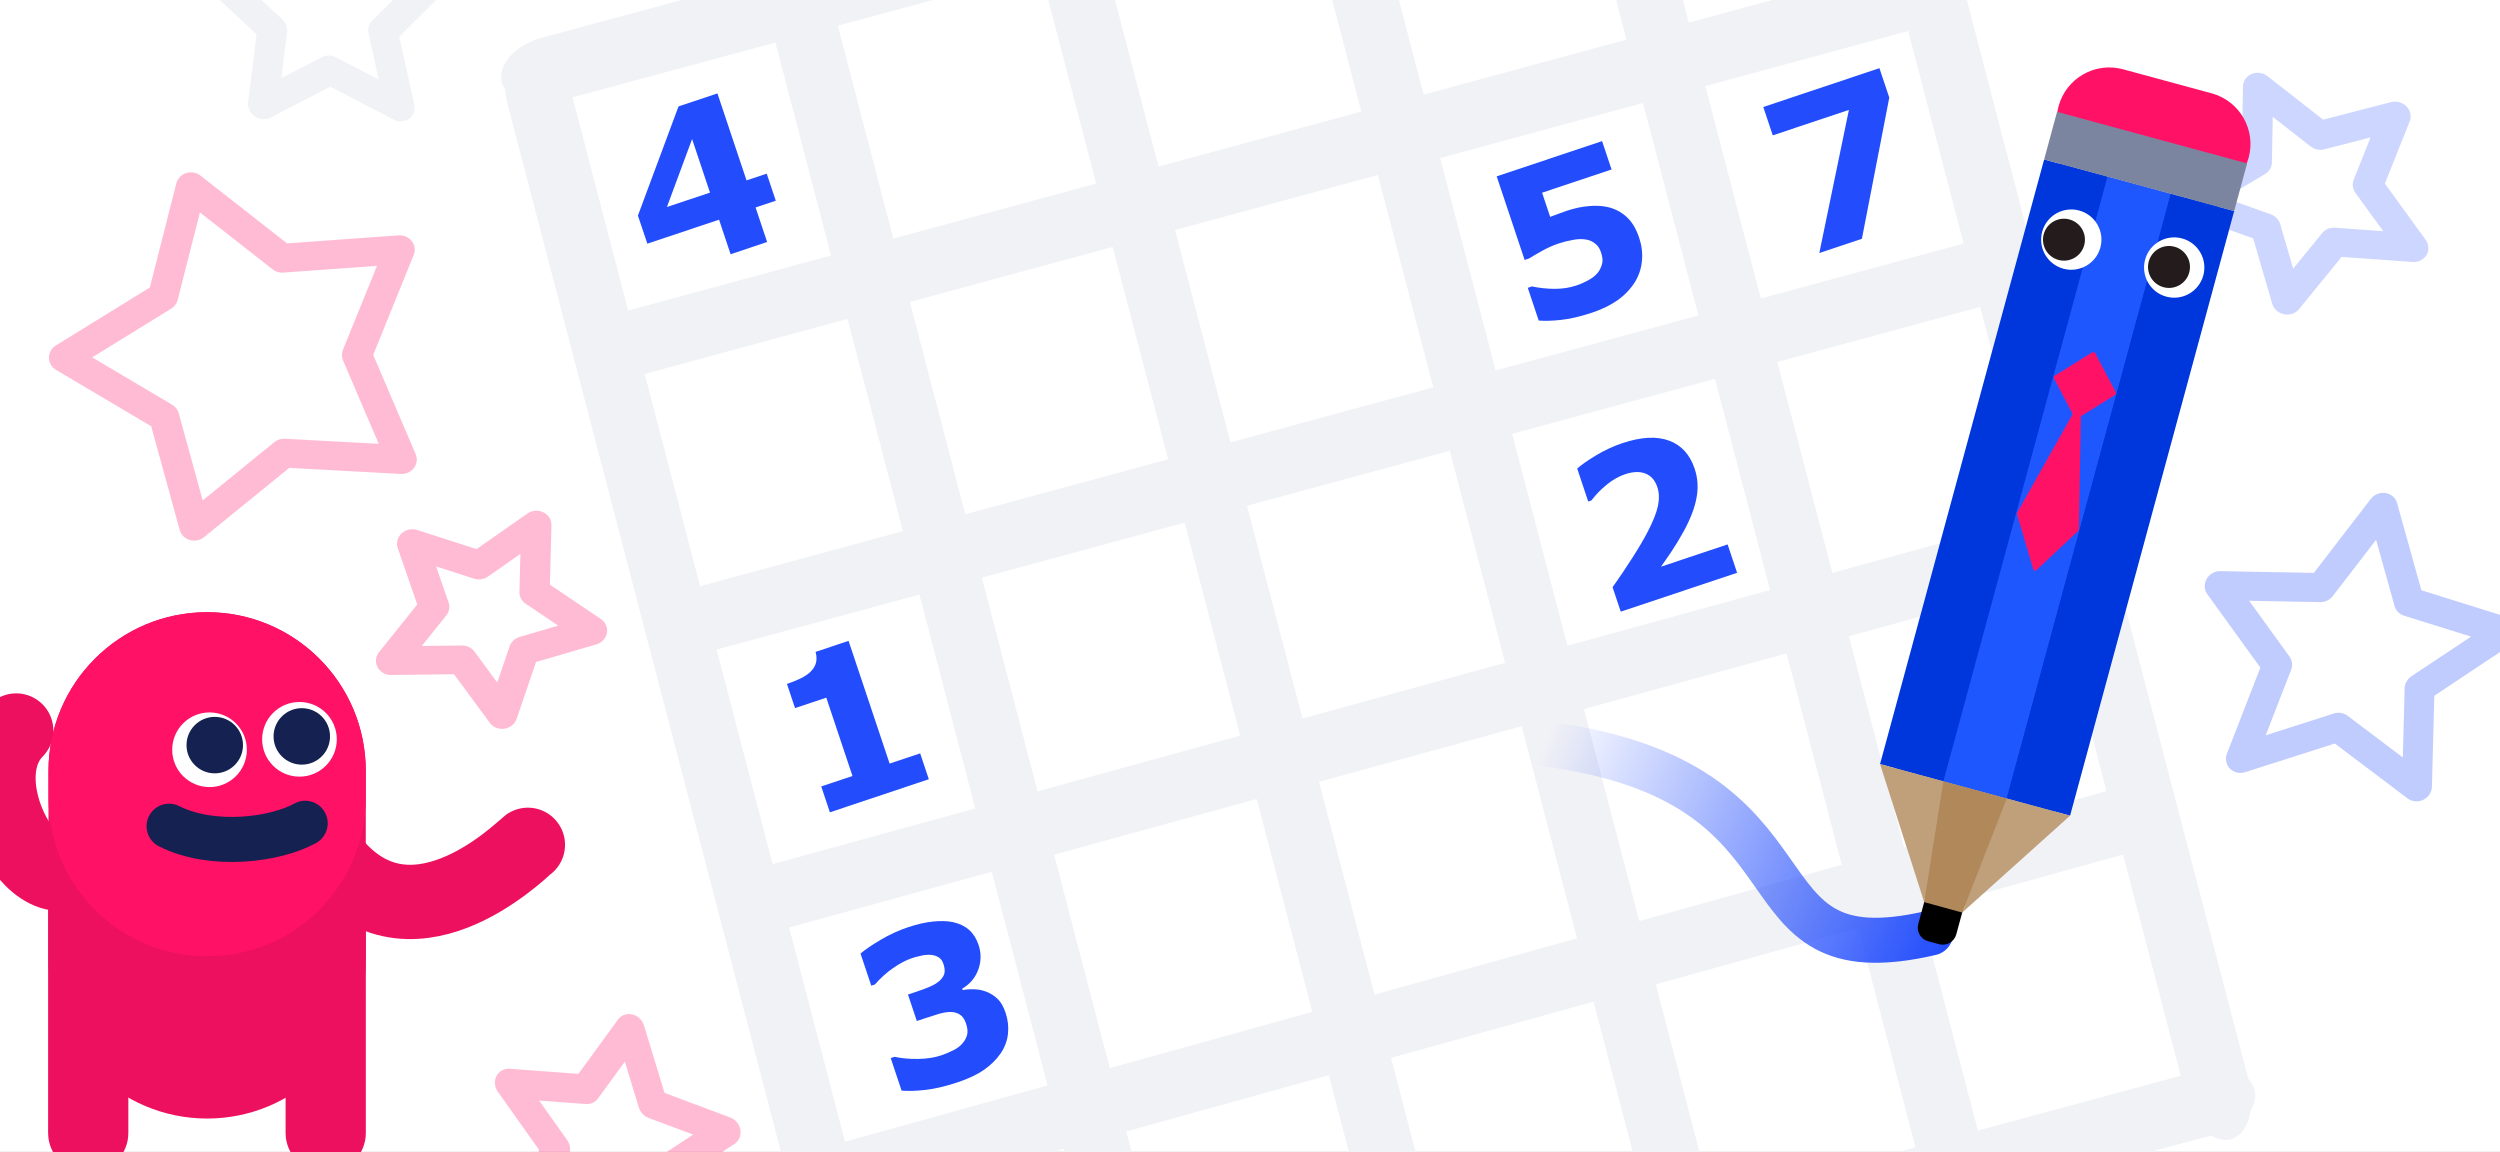
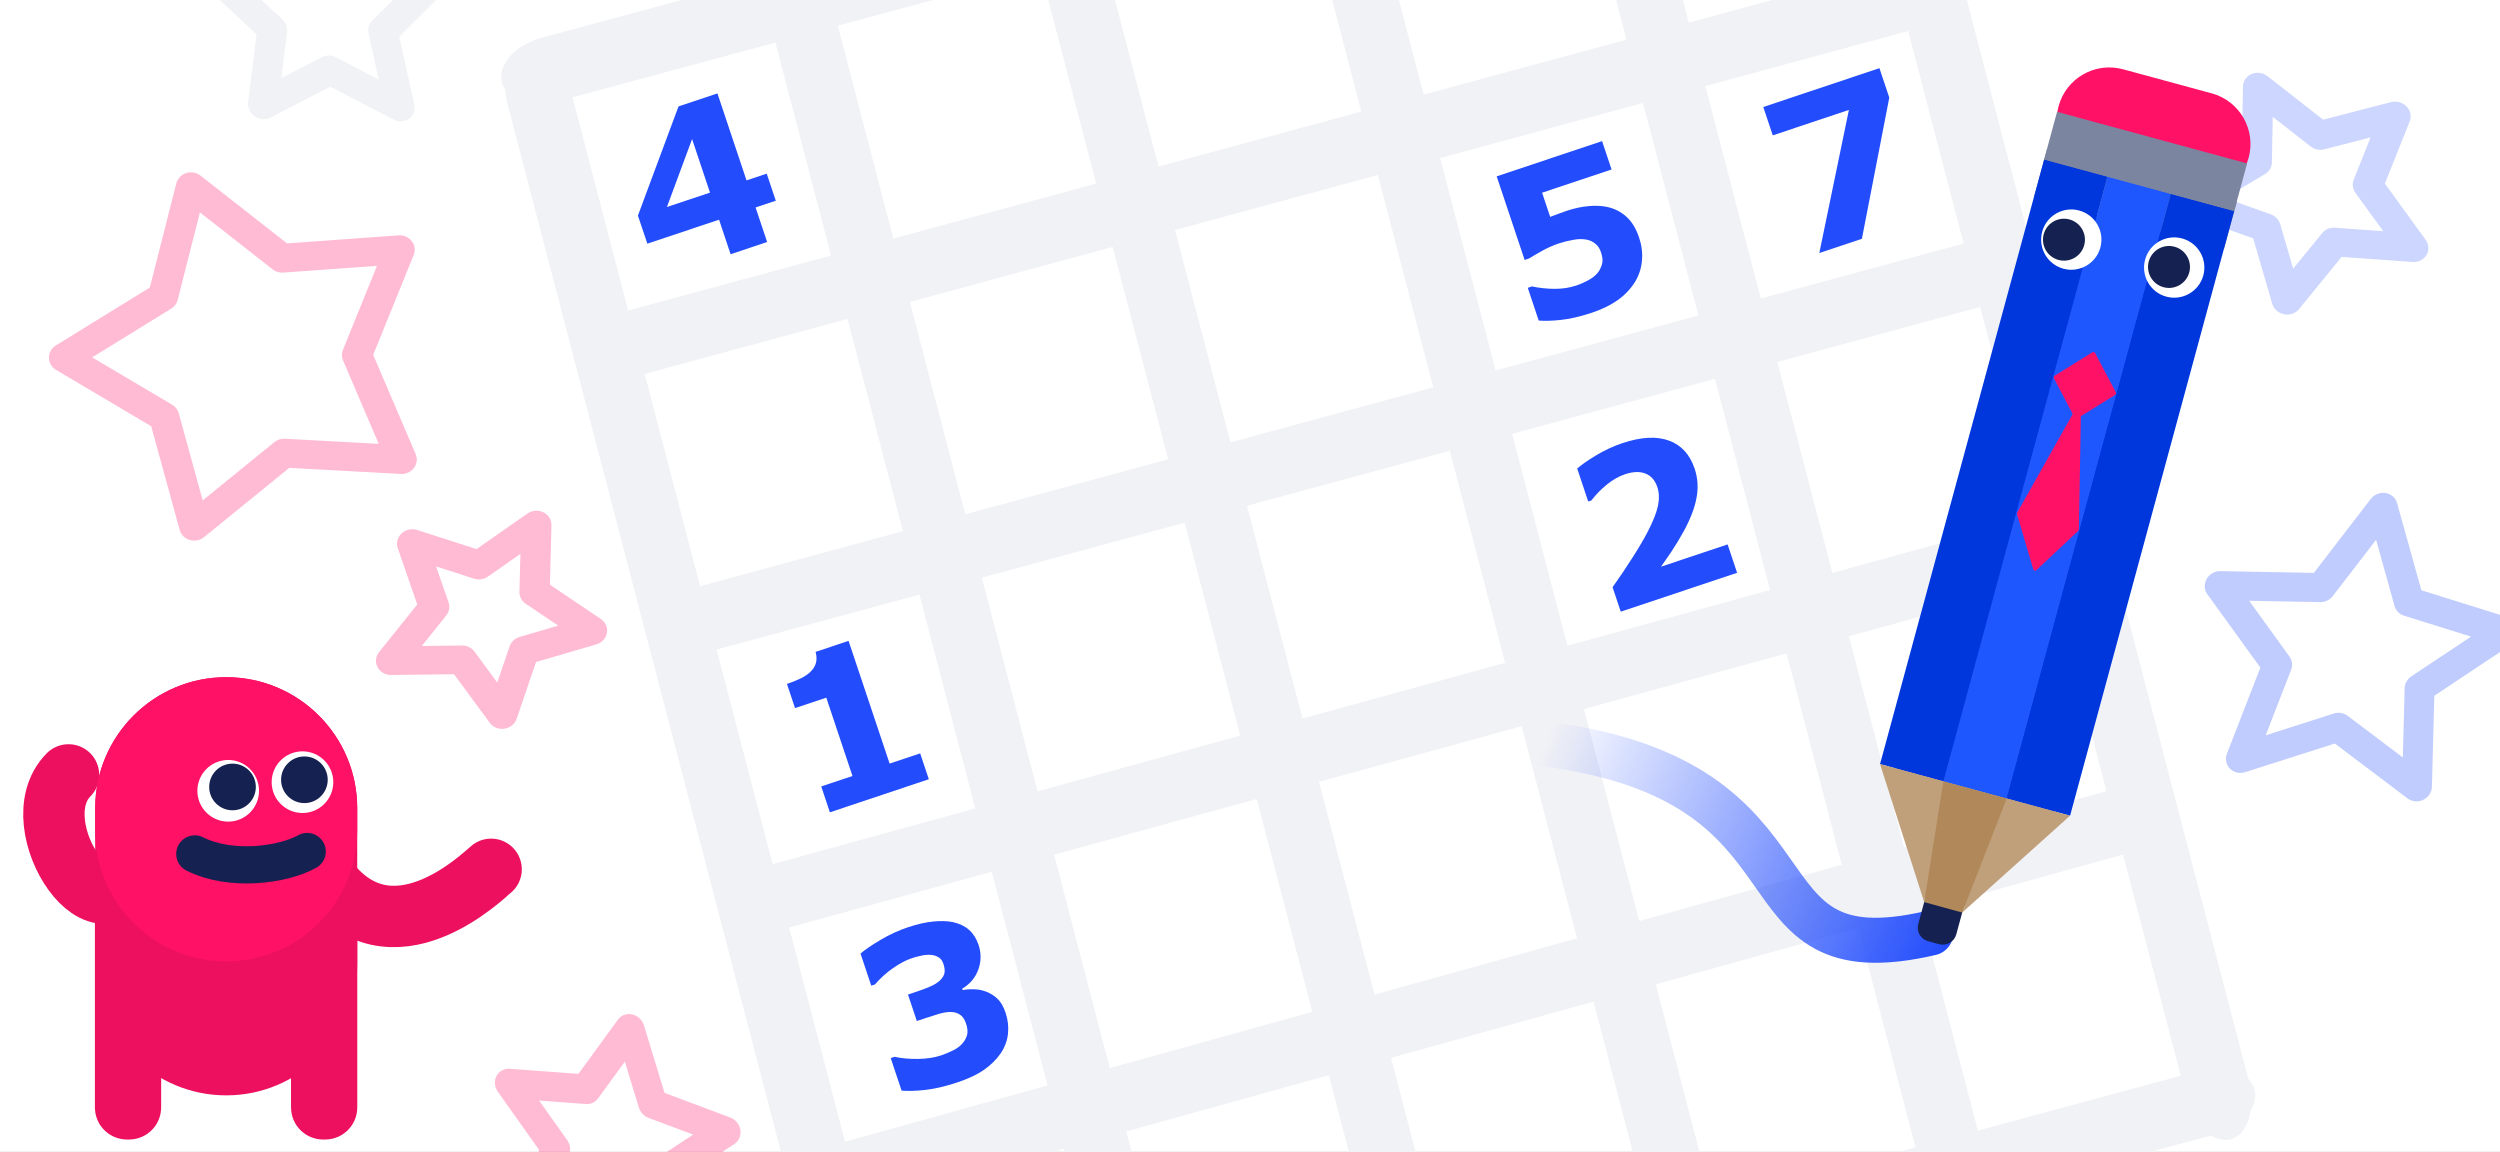
<svg xmlns="http://www.w3.org/2000/svg" xmlns:xlink="http://www.w3.org/1999/xlink" width="814.21mm" height="374.878mm" viewBox="0 0 814.21 374.878" version="1.1" id="svg2656">
  <defs id="defs2650">
    <linearGradient id="linearGradient1206">
      <stop style="stop-color:#234dfc;stop-opacity:1;" offset="0" id="stop1202" />
      <stop style="stop-color:#234dfc;stop-opacity:0;" offset="1" id="stop1204" />
    </linearGradient>
    <filter id="filter4273" style="color-interpolation-filters:sRGB">
      <feFlood id="feFlood4263" result="flood" flood-color="rgb(0,0,0)" flood-opacity="0.498" />
      <feComposite id="feComposite4265" result="composite1" operator="in" in2="flood" in="SourceGraphic" />
      <feGaussianBlur id="feGaussianBlur4267" result="blur" stdDeviation="9.7" in="composite1" />
      <feOffset id="feOffset4269" result="offset" dy="-3.2" dx="-2.77556e-17" />
      <feComposite id="feComposite4271" result="composite2" operator="over" in2="offset" in="SourceGraphic" />
    </filter>
    <filter id="filter4090" style="color-interpolation-filters:sRGB">
      <feFlood id="feFlood4080" result="flood" flood-color="rgb(0,0,0)" flood-opacity="0.498" />
      <feComposite id="feComposite4082" result="composite1" operator="in" in2="flood" in="SourceGraphic" />
      <feGaussianBlur id="feGaussianBlur4084" result="blur" stdDeviation="9.7" in="composite1" />
      <feOffset id="feOffset4086" result="offset" dy="-3.2" dx="-2.77556e-17" />
      <feComposite id="feComposite4088" result="composite2" operator="over" in2="offset" in="SourceGraphic" />
    </filter>
    <linearGradient xlink:href="#linearGradient1206" id="linearGradient1208" x1="374.129" y1="262.258" x2="239.648" y2="205.637" gradientUnits="userSpaceOnUse" gradientTransform="translate(7.559524,-48.38095)" />
  </defs>
  <g transform="translate(255.8431,84.99725)" id="layer1">
    <rect ry="0" y="-84.997" x="-255.843" height="374.878" width="814.21" id="rect3419" style="opacity:1;fill:#ffffff;fill-opacity:1;stroke:none;stroke-width:3.965;stroke-linecap:round;stroke-linejoin:miter;stroke-miterlimit:4;stroke-dasharray:none;stroke-opacity:1" />
    <path transform="matrix(0.1607089,0.1765369,-0.1646808,0.1517896,75.305,-80.31685)" d="m 913.45,1587.516 -106.825,17.151 -46.432,97.723 -49.322,-96.296 -107.288,-13.961 76.342,-76.665 -19.876,-106.351 96.504,48.915 95.004,-51.767 -16.699,106.896 z" id="path4275" style="opacity:1;fill:none;fill-opacity:0.874;stroke:#ff1166;stroke-width:41.518;stroke-linecap:round;stroke-linejoin:round;stroke-miterlimit:4;stroke-dasharray:none;stroke-opacity:0.282" />
    <g id="text3423" style="font-style:normal;font-variant:normal;font-weight:800;font-stretch:normal;font-size:7.778px;line-height:1.25;font-family:'Open Sans';-inkscape-font-specification:'Open Sans Ultra-Bold';letter-spacing:0px;word-spacing:0px;fill:#234dfc;fill-opacity:1;stroke:none;stroke-width:0.265" transform="rotate(-18.49209)" aria-label="2">
      <path id="path109" style="font-style:normal;font-variant:normal;font-weight:800;font-stretch:normal;font-size:69.998px;font-family:'Open Sans';-inkscape-font-specification:'Open Sans Ultra-Bold';fill:#234dfc;fill-opacity:1;stroke-width:0.265" d="m 261.695,194.596 h -39.955 v -8.408 q 4.58,-3.315 9.16,-7.041 4.614,-3.725 7.383,-6.426 4.136,-3.999 5.879,-6.973 1.743,-2.974 1.743,-5.879 0,-3.486 -2.256,-5.366 -2.222,-1.914 -6.426,-1.914 -3.144,0 -6.631,1.299 -3.452,1.299 -6.426,3.315 h -1.094 v -11.313 q 2.427,-1.06 7.143,-2.119 4.751,-1.06 9.502,-1.06 9.57,0 14.594,4.033 5.024,3.999 5.024,11.347 0,4.819 -2.427,9.16 -2.393,4.341 -7.348,8.955 -3.11,2.871 -6.255,5.298 -3.144,2.393 -4.477,3.35 h 22.866 z" />
    </g>
    <g id="text3427" style="font-style:normal;font-variant:normal;font-weight:800;font-stretch:normal;font-size:7.778px;line-height:1.25;font-family:'Open Sans';-inkscape-font-specification:'Open Sans Ultra-Bold';letter-spacing:0px;word-spacing:0px;fill:#234dfc;fill-opacity:1;stroke:none;stroke-width:0.265" transform="rotate(-18.49209)" aria-label="5">
      <path id="path106" style="font-style:normal;font-variant:normal;font-weight:800;font-stretch:normal;font-size:69.998px;font-family:'Open Sans';-inkscape-font-specification:'Open Sans Ultra-Bold';fill:#234dfc;fill-opacity:1;stroke-width:0.265" d="m 266.052,80.989 q 0,3.965 -1.504,7.383 -1.47,3.384 -4.307,5.81 -3.144,2.598 -7.246,3.862 -4.067,1.23 -9.297,1.23 -6.118,-0.034 -10.356,-0.991 -4.204,-0.923 -6.87,-2.085 V 84.953 h 1.436 q 3.11,1.846 6.699,3.076 3.589,1.23 7.143,1.23 2.153,0 4.648,-0.479 2.529,-0.513 3.999,-1.811 1.162,-1.06 1.743,-2.153 0.615,-1.094 0.615,-3.384 0,-1.777 -0.82,-3.042 -0.786,-1.299 -2.051,-2.085 -1.846,-1.128 -4.443,-1.47 -2.598,-0.376 -4.717,-0.376 -3.076,0 -5.913,0.547 -2.803,0.513 -4.922,1.025 h -1.504 V 47.322 h 36.195 v 9.741 h -23.857 v 8.305 q 1.06,-0.068 2.666,-0.103 1.641,-0.068 2.871,-0.068 4.204,0 7.485,0.82 3.315,0.786 5.708,2.222 3.11,1.88 4.853,4.99 1.743,3.076 1.743,7.759 z" />
    </g>
    <g id="text3431" style="font-style:normal;font-variant:normal;font-weight:800;font-stretch:normal;font-size:7.778px;line-height:1.25;font-family:'Open Sans';-inkscape-font-specification:'Open Sans Ultra-Bold';letter-spacing:0px;word-spacing:0px;fill:#234dfc;fill-opacity:1;stroke:none;stroke-width:0.265" transform="rotate(-18.49209)" aria-label="7">
      <path id="path103" style="font-style:normal;font-variant:normal;font-weight:800;font-stretch:normal;font-size:69.998px;font-family:'Open Sans';-inkscape-font-specification:'Open Sans Ultra-Bold';fill:#234dfc;fill-opacity:1;stroke-width:0.265" d="m 357.781,63.555 -23.037,40.775 H 320.116 L 344.041,63.179 h -26.147 v -9.741 h 39.887 z" />
    </g>
    <rect style="opacity:1;fill:#f1f2f6;fill-opacity:1;stroke:none;stroke-width:3.1;stroke-linecap:round;stroke-linejoin:miter;stroke-miterlimit:4;stroke-dasharray:none;stroke-opacity:1" id="rect3433" width="21.038" height="489.733" x="-74.708" y="-89.801" ry="16.906" transform="matrix(0.9654168,-0.2607114,0.2524599,0.9676074,0,0)" />
    <rect transform="matrix(0.9654168,-0.2607114,0.2524599,0.9676074,0,0)" ry="16.906" y="-90.014" x="14.772" height="489.733" width="21.038" id="rect3435" style="opacity:1;fill:#f1f2f6;fill-opacity:1;stroke:none;stroke-width:3.1;stroke-linecap:round;stroke-linejoin:miter;stroke-miterlimit:4;stroke-dasharray:none;stroke-opacity:1" />
    <rect style="opacity:1;fill:#f1f2f6;fill-opacity:1;stroke:none;stroke-width:3.1;stroke-linecap:round;stroke-linejoin:miter;stroke-miterlimit:4;stroke-dasharray:none;stroke-opacity:1" id="rect3437" width="21.038" height="489.733" x="104.253" y="-90.226" ry="16.906" transform="matrix(0.9654168,-0.2607114,0.2524599,0.9676074,0,0)" />
    <rect transform="matrix(0.9654168,-0.2607114,0.2524599,0.9676074,0,0)" ry="16.906" y="-90.439" x="193.733" height="489.733" width="21.038" id="rect3439" style="opacity:1;fill:#f1f2f6;fill-opacity:1;stroke:none;stroke-width:3.1;stroke-linecap:round;stroke-linejoin:miter;stroke-miterlimit:4;stroke-dasharray:none;stroke-opacity:1" />
    <rect style="opacity:1;fill:#f1f2f6;fill-opacity:1;stroke:none;stroke-width:3.1;stroke-linecap:round;stroke-linejoin:miter;stroke-miterlimit:4;stroke-dasharray:none;stroke-opacity:1" id="rect3441" width="21.038" height="489.733" x="283.214" y="-90.652" ry="16.906" transform="matrix(0.9654168,-0.2607114,0.2524599,0.9676074,0,0)" />
    <rect transform="matrix(0.9654168,-0.2607114,0.2524599,0.9676074,0,0)" ry="16.906" y="-90.864" x="372.694" height="489.733" width="21.038" id="rect3443" style="opacity:1;fill:#f1f2f6;fill-opacity:1;stroke:none;stroke-width:3.1;stroke-linecap:round;stroke-linejoin:miter;stroke-miterlimit:4;stroke-dasharray:none;stroke-opacity:1" />
    <rect transform="matrix(-0.2525247,-0.9675904,0.9654353,-0.2606427,0,0)" ry="16.171" y="-74.704" x="69.537" height="468.441" width="21.355" id="rect3445" style="opacity:1;fill:#f1f2f6;fill-opacity:1;stroke:none;stroke-width:3.1;stroke-linecap:round;stroke-linejoin:miter;stroke-miterlimit:4;stroke-dasharray:none;stroke-opacity:1" />
    <rect style="opacity:1;fill:#f1f2f6;fill-opacity:1;stroke:none;stroke-width:3.1;stroke-linecap:round;stroke-linejoin:miter;stroke-miterlimit:4;stroke-dasharray:none;stroke-opacity:1" id="rect3447" width="21.347" height="467.497" x="-23.499" y="-74.707" ry="16.138" transform="matrix(-0.2512502,-0.9679222,0.9650792,-0.2619584,0,0)" />
    <rect transform="matrix(-0.2514783,-0.9678629,0.9651433,-0.2617221,0,0)" ry="16.153" y="-74.613" x="-116.283" height="467.919" width="21.349" id="rect3449" style="opacity:1;fill:#f1f2f6;fill-opacity:1;stroke:none;stroke-width:3.1;stroke-linecap:round;stroke-linejoin:miter;stroke-miterlimit:4;stroke-dasharray:none;stroke-opacity:1" />
    <rect style="opacity:1;fill:#f1f2f6;fill-opacity:1;stroke:none;stroke-width:3.1;stroke-linecap:round;stroke-linejoin:miter;stroke-miterlimit:4;stroke-dasharray:none;stroke-opacity:1" id="rect3451" width="21.331" height="462.159" x="-209.646" y="-70.777" ry="15.954" transform="matrix(-0.2483599,-0.9686678,0.9642528,-0.2649841,0,0)" />
    <rect transform="matrix(-0.2458208,-0.9693153,0.9635045,-0.2676921,0,0)" ry="15.792" y="-67.058" x="-302.936" height="457.483" width="21.317" id="rect3453" style="opacity:1;fill:#f1f2f6;fill-opacity:1;stroke:none;stroke-width:3.1;stroke-linecap:round;stroke-linejoin:miter;stroke-miterlimit:4;stroke-dasharray:none;stroke-opacity:1" />
    <rect style="opacity:1;fill:#f1f2f6;fill-opacity:1;stroke:none;stroke-width:3.1;stroke-linecap:round;stroke-linejoin:miter;stroke-miterlimit:4;stroke-dasharray:none;stroke-opacity:1" id="rect3455" width="21.355" height="468.441" x="-395.992" y="-73.662" ry="16.171" transform="matrix(-0.2525247,-0.9675904,0.9654353,-0.2606427,0,0)" />
    <path transform="matrix(0.2789957,-0.1291566,0.1238325,0.2674949,108.4263,-185.9351)" d="m 913.45,1587.516 -106.825,17.151 -46.432,97.723 -49.322,-96.296 -107.288,-13.961 76.342,-76.665 -19.876,-106.351 96.504,48.915 95.004,-51.767 -16.699,106.896 z" id="path3465" style="opacity:0.268;fill:none;fill-opacity:0.874;stroke:#123ffc;stroke-width:31.89;stroke-linecap:round;stroke-linejoin:round;stroke-miterlimit:4;stroke-dasharray:none;stroke-opacity:1" />
    <g id="text3509" style="font-style:normal;font-variant:normal;font-weight:800;font-stretch:normal;font-size:7.778px;line-height:1.25;font-family:'Open Sans';-inkscape-font-specification:'Open Sans Ultra-Bold';letter-spacing:0px;word-spacing:0px;fill:#234dfc;fill-opacity:1;stroke:none;stroke-width:0.265" transform="rotate(-18.49209)" aria-label="4">
      <path id="path118" style="font-style:normal;font-variant:normal;font-weight:800;font-stretch:normal;font-size:69.998px;font-family:'Open Sans';-inkscape-font-specification:'Open Sans Ultra-Bold';fill:#234dfc;fill-opacity:1;stroke-width:0.265;paint-order:normal" d="M 3.207,-19.625 H -3.731 V -7.765 H -16.275 V -19.625 l -24.643,0 c 0.026,0.3 0.028,-2.649 0,-9.638 l 23.823,-29.531 h 13.364 v 29.872 l 6.938,0 z m -19.482,-9.297 0,-18.388 -14.799,18.388 z" />
    </g>
    <g id="text3513" style="font-style:normal;font-variant:normal;font-weight:800;font-stretch:normal;font-size:7.778px;line-height:1.25;font-family:'Open Sans';-inkscape-font-specification:'Open Sans Ultra-Bold';letter-spacing:0px;word-spacing:0px;fill:#234dfc;fill-opacity:1;stroke:none;stroke-width:0.265" transform="rotate(-18.49209)" aria-label="3">
      <path id="path112" style="font-style:normal;font-variant:normal;font-weight:800;font-stretch:normal;font-size:69.998px;font-family:'Open Sans';-inkscape-font-specification:'Open Sans Ultra-Bold';fill:#234dfc;fill-opacity:1;stroke-width:0.265" d="m -13.358,246.536 q 1.675,1.436 2.666,3.35 0.991,1.914 0.991,5.093 0,3.589 -1.436,6.699 -1.401,3.11 -4.341,5.332 -2.871,2.153 -6.767,3.315 -3.862,1.128 -9.399,1.128 -6.323,0 -10.869,-0.991 -4.512,-0.991 -7.348,-2.222 v -11.177 h 1.333 q 2.939,1.777 7.007,3.076 4.101,1.299 7.485,1.299 1.982,0 4.307,-0.308 2.324,-0.342 3.931,-1.436 1.265,-0.854 2.017,-2.051 0.752,-1.23 0.752,-3.52 0,-2.222 -1.025,-3.418 -1.025,-1.23 -2.7,-1.743 -1.675,-0.547 -4.033,-0.581 -2.358,-0.068 -4.375,-0.068 h -2.803 v -9.092 h 2.905 q 2.666,0 4.717,-0.171 2.051,-0.171 3.486,-0.786 1.504,-0.649 2.256,-1.709 0.752,-1.094 0.752,-3.179 0,-1.538 -0.786,-2.461 -0.786,-0.957 -1.982,-1.504 -1.333,-0.615 -3.144,-0.82 -1.811,-0.205 -3.11,-0.205 -3.213,0 -6.973,1.128 -3.76,1.094 -7.28,3.179 h -1.265 v -11.04 q 2.803,-1.128 7.622,-2.153 4.819,-1.06 9.775,-1.06 4.819,0 8.442,0.854 3.623,0.82 5.981,2.222 2.803,1.675 4.17,4.067 1.367,2.393 1.367,5.605 0,4.238 -2.632,7.588 -2.632,3.315 -6.938,4.238 v 0.478 q 1.743,0.239 3.691,0.957 1.948,0.718 3.555,2.085 z" />
    </g>
    <g id="text3517" style="font-style:normal;font-variant:normal;font-weight:800;font-stretch:normal;font-size:7.778px;line-height:1.25;font-family:'Open Sans';-inkscape-font-specification:'Open Sans Ultra-Bold';letter-spacing:0px;word-spacing:0px;fill:#234dfc;fill-opacity:1;stroke:none;stroke-width:0.265" transform="rotate(-18.49209)" aria-label="1">
      <path id="path115" style="font-style:normal;font-variant:normal;font-weight:800;font-stretch:normal;font-size:69.998px;font-family:'Open Sans';-inkscape-font-specification:'Open Sans Ultra-Bold';fill:#234dfc;fill-opacity:1;stroke-width:0.265" d="M -9.286,174.87 H -43.26 v -8.887 h 10.732 V 139.084 h -10.732 v -8.305 q 2.461,0 4.717,-0.273 2.256,-0.308 3.76,-1.025 1.777,-0.854 2.666,-2.222 0.889,-1.367 1.025,-3.418 h 11.313 v 42.143 h 10.493 z" />
    </g>
    <path style="opacity:1;fill:none;fill-opacity:0.874;stroke:#ff1166;stroke-width:22.94;stroke-linecap:round;stroke-linejoin:round;stroke-miterlimit:4;stroke-dasharray:none;stroke-opacity:0.282" id="path3519" d="m 873.296,1621.793 -89.638,-5.071 -68.472,58.071 -22.877,-86.818 -76.388,-47.175 75.499,-48.585 21.261,-87.228 69.538,56.791 89.528,-6.734 -32.523,83.684 z" transform="matrix(0.4273761,0,0,0.4097587,-498.2392,-599.8791)" />
    <path style="opacity:0.213;fill:none;fill-opacity:0.874;stroke:#bdc1d3;stroke-width:41.518;stroke-linecap:round;stroke-linejoin:round;stroke-miterlimit:4;stroke-dasharray:none;stroke-opacity:1" id="path3521" d="m 913.45,1587.516 -106.825,17.151 -46.432,97.723 -49.322,-96.296 -107.288,-13.961 76.342,-76.665 -19.876,-106.351 96.504,48.915 95.004,-51.767 -16.699,106.896 z" transform="matrix(0.1928898,0.1406633,-0.13084,0.1817711,-94.13755,-467.3005)" />
    <path transform="matrix(0.2115366,-0.02850728,0.02779631,0.1995885,-300.402,-170.3954)" d="m 913.45,1587.516 -106.825,17.151 -46.432,97.723 -49.322,-96.296 -107.288,-13.961 76.342,-76.665 -19.876,-106.351 96.504,48.915 95.004,-51.767 -16.699,106.896 z" id="path3523" style="opacity:1;fill:none;fill-opacity:0.874;stroke:#ff1166;stroke-width:46.288;stroke-linecap:round;stroke-linejoin:round;stroke-miterlimit:4;stroke-dasharray:none;stroke-opacity:0.282" />
    <path transform="matrix(0.2329388,0.05226997,-0.04768366,0.2188289,393.0298,-399.4779)" d="m 913.45,1587.516 -106.825,17.151 -46.432,97.723 -49.322,-96.296 -107.288,-13.961 76.342,-76.665 -19.876,-106.351 96.504,48.915 95.004,-51.767 -16.699,106.896 z" id="path4208" style="opacity:0.213;fill:none;fill-opacity:0.874;stroke:#123ffc;stroke-width:41.518;stroke-linecap:round;stroke-linejoin:round;stroke-miterlimit:4;stroke-dasharray:none;stroke-opacity:1" />
    <rect transform="rotate(44.73463)" style="opacity:1;fill:#123ffc;fill-opacity:1;fill-rule:nonzero;stroke:#123ffc;stroke-width:11.865;stroke-linecap:round;stroke-linejoin:round;stroke-miterlimit:4;stroke-dasharray:none;stroke-opacity:1;paint-order:normal" id="rect1204" width="0" height="36.069" x="1672.178" y="-1529.053" ry="1.11" />
-     <path style="fill:none;fill-opacity:1;stroke:#ed105f;stroke-width:24.202;stroke-linecap:round;stroke-linejoin:round;stroke-miterlimit:4;stroke-dasharray:none;stroke-opacity:1" d="m -225.142,185.373 c -9.31,39.026 -44.98,-12.678 -25.43,-32.456" id="path1314" />
-     <path id="path1316" d="m -149.705,192.819 c 26.123,36.624 63.715,-1.149 65.782,-2.672" style="fill:none;fill-opacity:1;stroke:#ed105f;stroke-width:24.202;stroke-linecap:round;stroke-linejoin:round;stroke-miterlimit:4;stroke-dasharray:none;stroke-opacity:1" />
-     <rect style="opacity:1;fill:#a329a3;fill-opacity:1;fill-rule:nonzero;stroke:#ed105f;stroke-width:21.326;stroke-linecap:round;stroke-linejoin:round;stroke-miterlimit:4;stroke-dasharray:none;stroke-opacity:1;paint-order:normal" id="rect1318" width="4.804" height="93.388" x="-152.165" y="192.668" ry="1.995" />
-     <rect ry="1.995" y="192.668" x="-229.508" height="93.388" width="4.804" id="rect1320" style="opacity:1;fill:#a329a3;fill-opacity:1;fill-rule:nonzero;stroke:#ed105f;stroke-width:21.326;stroke-linecap:round;stroke-linejoin:round;stroke-miterlimit:4;stroke-dasharray:none;stroke-opacity:1;paint-order:normal" />
-     <rect ry="51.665" y="114.387" x="-240.05" height="164.907" width="103.331" id="rect1322" style="opacity:1;fill:#ed105f;fill-opacity:1;fill-rule:nonzero;stroke:none;stroke-width:1.189;stroke-linecap:square;stroke-linejoin:miter;stroke-miterlimit:4;stroke-dasharray:none;stroke-opacity:1;paint-order:normal" />
-     <rect style="opacity:1;fill:#ff1166;fill-opacity:1;fill-rule:nonzero;stroke:none;stroke-width:1.189;stroke-linecap:square;stroke-linejoin:miter;stroke-miterlimit:4;stroke-dasharray:none;stroke-opacity:1;paint-order:normal" id="rect1324" width="103.331" height="112.064" x="-240.05" y="114.387" ry="51.665" />
-     <path id="path1330" d="m -156.446,183.129 c -9.571,5.336 -30.048,8.131 -44.328,0.961" style="fill:none;stroke:#142151;stroke-width:14.676;stroke-linecap:round;stroke-linejoin:round;stroke-miterlimit:4;stroke-dasharray:none;stroke-opacity:1" />
-     <circle r="9.971" cy="159.187" cx="-187.603" id="circle1374" style="opacity:1;fill:#ffffff;fill-opacity:1;fill-rule:nonzero;stroke:#ffffff;stroke-width:4.372;stroke-linecap:round;stroke-linejoin:round;stroke-miterlimit:4;stroke-dasharray:none;stroke-opacity:1;paint-order:normal" />
-     <circle style="opacity:1;fill:#142151;fill-opacity:1;fill-rule:nonzero;stroke:none;stroke-width:4.032;stroke-linecap:round;stroke-linejoin:round;stroke-miterlimit:4;stroke-dasharray:none;stroke-opacity:1;paint-order:normal" id="circle1368" cx="-185.902" cy="157.675" r="9.196" />
-     <circle style="opacity:1;fill:#ffffff;fill-opacity:1;fill-rule:nonzero;stroke:#ffffff;stroke-width:4.372;stroke-linecap:round;stroke-linejoin:round;stroke-miterlimit:4;stroke-dasharray:none;stroke-opacity:1;paint-order:normal" id="circle1370" cx="-158.31" cy="155.785" r="9.971" />
-     <circle r="9.196" cy="154.84" cx="-157.554" id="circle1372" style="opacity:1;fill:#142151;fill-opacity:1;fill-rule:nonzero;stroke:none;stroke-width:4.032;stroke-linecap:round;stroke-linejoin:round;stroke-miterlimit:4;stroke-dasharray:none;stroke-opacity:1;paint-order:normal" />
+     <path style="fill:none;fill-opacity:1;stroke:#ed105f;stroke-width:19.988;stroke-linecap:round;stroke-linejoin:round;stroke-miterlimit:4;stroke-dasharray:none;stroke-opacity:1" d="m -212.525,194.179 c -7.689,32.23 -37.147,-10.471 -21.002,-26.804" id="path1314" />
+     <path id="path1316" d="m -150.225,200.328 c 21.575,30.246 52.62,-0.949 54.328,-2.206" style="fill:none;fill-opacity:1;stroke:#ed105f;stroke-width:19.988;stroke-linecap:round;stroke-linejoin:round;stroke-miterlimit:4;stroke-dasharray:none;stroke-opacity:1" />
+     <rect style="opacity:1;fill:#a329a3;fill-opacity:1;fill-rule:nonzero;stroke:#ed105f;stroke-width:17.612;stroke-linecap:round;stroke-linejoin:round;stroke-miterlimit:4;stroke-dasharray:none;stroke-opacity:1;paint-order:normal" id="rect1318" width="3.967" height="77.126" x="-152.257" y="200.203" ry="1.648" />
+     <rect ry="1.648" y="200.203" x="-216.131" height="77.126" width="3.967" id="rect1320" style="opacity:1;fill:#a329a3;fill-opacity:1;fill-rule:nonzero;stroke:#ed105f;stroke-width:17.612;stroke-linecap:round;stroke-linejoin:round;stroke-miterlimit:4;stroke-dasharray:none;stroke-opacity:1;paint-order:normal" />
+     <rect ry="42.669" y="135.554" x="-224.838" height="136.191" width="85.338" id="rect1322" style="opacity:1;fill:#ed105f;fill-opacity:1;fill-rule:nonzero;stroke:none;stroke-width:0.982;stroke-linecap:square;stroke-linejoin:miter;stroke-miterlimit:4;stroke-dasharray:none;stroke-opacity:1;paint-order:normal" />
+     <rect style="opacity:1;fill:#ff1166;fill-opacity:1;fill-rule:nonzero;stroke:none;stroke-width:0.982;stroke-linecap:square;stroke-linejoin:miter;stroke-miterlimit:4;stroke-dasharray:none;stroke-opacity:1;paint-order:normal" id="rect1324" width="85.338" height="92.55" x="-224.838" y="135.554" ry="42.669" />
+     <path id="path1330" d="m -155.792,192.325 c -7.904,4.407 -24.816,6.715 -36.609,0.793" style="fill:none;stroke:#142151;stroke-width:12.12;stroke-linecap:round;stroke-linejoin:round;stroke-miterlimit:4;stroke-dasharray:none;stroke-opacity:1" />
+     <circle r="8.235" cy="172.553" cx="-181.523" id="circle1374" style="opacity:1;fill:#ffffff;fill-opacity:1;fill-rule:nonzero;stroke:#ffffff;stroke-width:3.61;stroke-linecap:round;stroke-linejoin:round;stroke-miterlimit:4;stroke-dasharray:none;stroke-opacity:1;paint-order:normal" />
+     <circle style="opacity:1;fill:#142151;fill-opacity:1;fill-rule:nonzero;stroke:none;stroke-width:3.33;stroke-linecap:round;stroke-linejoin:round;stroke-miterlimit:4;stroke-dasharray:none;stroke-opacity:1;paint-order:normal" id="circle1368" cx="-180.119" cy="171.304" r="7.595" />
+     <circle style="opacity:1;fill:#ffffff;fill-opacity:1;fill-rule:nonzero;stroke:#ffffff;stroke-width:3.61;stroke-linecap:round;stroke-linejoin:round;stroke-miterlimit:4;stroke-dasharray:none;stroke-opacity:1;paint-order:normal" id="circle1370" cx="-157.331" cy="169.743" r="8.235" />
+     <circle r="7.595" cy="168.963" cx="-156.707" id="circle1372" style="opacity:1;fill:#142151;fill-opacity:1;fill-rule:nonzero;stroke:none;stroke-width:3.33;stroke-linecap:round;stroke-linejoin:round;stroke-miterlimit:4;stroke-dasharray:none;stroke-opacity:1;paint-order:normal" />
    <path style="fill:none;stroke:url(#linearGradient1208);stroke-width:14.665;stroke-linecap:round;stroke-linejoin:round;stroke-miterlimit:4;stroke-dasharray:none;stroke-opacity:1" d="m 247.207,157.256 c 95.703,12.382 59.072,77.062 125.772,61.61" id="path1192" />
    <ellipse r="9.166" cy="-24.81" cx="899.854" id="ellipse1327" style="opacity:1;fill:#ffffff;fill-opacity:1;fill-rule:nonzero;stroke:none;stroke-width:0.987;stroke-linecap:square;stroke-linejoin:miter;stroke-miterlimit:4;stroke-dasharray:none;stroke-opacity:1;paint-order:normal" />
    <ellipse r="9.166" style="opacity:1;fill:#ffffff;fill-opacity:1;fill-rule:nonzero;stroke:none;stroke-width:0.987;stroke-linecap:square;stroke-linejoin:miter;stroke-miterlimit:4;stroke-dasharray:none;stroke-opacity:1;paint-order:normal" id="ellipse1329" cx="939.593" cy="-24.81" />
    <ellipse r="6.095" cy="-24.81" cx="899.854" id="ellipse1331" style="opacity:1;fill:#241c1c;fill-opacity:1;stroke:none;stroke-width:5.24;stroke-linecap:butt;stroke-linejoin:round;stroke-miterlimit:4;stroke-dasharray:none;stroke-opacity:1;paint-order:normal" />
    <ellipse r="6.095" style="opacity:1;fill:#241c1c;fill-opacity:1;stroke:none;stroke-width:5.24;stroke-linecap:butt;stroke-linejoin:round;stroke-miterlimit:4;stroke-dasharray:none;stroke-opacity:1;paint-order:normal" id="ellipse1333" cx="939.593" cy="-24.81" />
    <g id="g1529" transform="translate(-384.0238,19.65476)">
      <path id="path1471" d="M 1006.313,-52.021 V 190.769 l 64.208,1.6e-4 V -52.021 Z" style="fill:#0037dd;fill-opacity:1;stroke:none;stroke-width:0.265px;stroke-linecap:butt;stroke-linejoin:miter;stroke-opacity:1" />
      <path id="path1473" d="m 1006.298,190.77 25.689,47.139 12.851,0.046 25.681,-47.186 z" style="fill:#c0a07b;fill-opacity:1;stroke:none;stroke-width:0.265px;stroke-linecap:butt;stroke-linejoin:miter;stroke-opacity:1" />
      <rect ry="0.015" y="-52.021" x="1000.25" height="242.791" width="25.439" id="rect1475" style="opacity:1;fill:#0037dd;fill-opacity:1;stroke:none;stroke-width:3.215;stroke-linecap:butt;stroke-linejoin:round;stroke-miterlimit:4;stroke-dasharray:none;stroke-opacity:1;paint-order:normal" />
      <rect style="opacity:1;fill:#1f57ff;fill-opacity:1;stroke:none;stroke-width:3.215;stroke-linecap:butt;stroke-linejoin:round;stroke-miterlimit:4;stroke-dasharray:none;stroke-opacity:1;paint-order:normal" id="rect1477" width="25.439" height="242.791" x="1025.689" y="-52.021" ry="0.015" />
      <rect ry="0.015" y="-52.021" x="1051.128" height="242.791" width="25.439" id="rect1479" style="opacity:1;fill:#0037dd;fill-opacity:1;stroke:none;stroke-width:3.215;stroke-linecap:butt;stroke-linejoin:round;stroke-miterlimit:4;stroke-dasharray:none;stroke-opacity:1;paint-order:normal" />
      <rect ry="5.415" y="223.782" x="1030.777" height="28.348" width="15.272" id="rect1481" style="opacity:1;fill:#000000;fill-opacity:1;stroke:none;stroke-width:3.943;stroke-linecap:butt;stroke-linejoin:round;stroke-miterlimit:4;stroke-dasharray:none;stroke-opacity:1;paint-order:normal" />
      <path id="path1483" d="m 1000.25,190.769 30.527,47.139 -5.088,-47.139 z m 50.877,0 -5.079,47.186 30.518,-47.186 z" style="fill:#c0a07b;fill-opacity:1;stroke:none;stroke-width:0.288px;stroke-linecap:butt;stroke-linejoin:miter;stroke-opacity:1" />
      <path id="path1485" d="m 1025.689,190.77 5.088,47.139 15.272,0.047 5.079,-47.186 z" style="fill:#b0885a;fill-opacity:1;stroke:none;stroke-width:0.288px;stroke-linecap:butt;stroke-linejoin:miter;stroke-opacity:1" />
      <rect style="opacity:1;fill:#f92151;fill-opacity:1;stroke:none;stroke-width:8.914;stroke-linecap:butt;stroke-linejoin:round;stroke-miterlimit:4;stroke-dasharray:none;stroke-opacity:1;paint-order:normal" id="rect1487" width="76.314" height="40.706" x="1000.251" y="-93.769" ry="15.804" />
      <rect ry="0" y="-71.148" x="1000.251" height="19.127" width="76.314" id="rect1489" style="opacity:1;fill:#7c859f;fill-opacity:1;stroke:none;stroke-width:6.111;stroke-linecap:butt;stroke-linejoin:round;stroke-miterlimit:4;stroke-dasharray:none;stroke-opacity:1;paint-order:normal" />
      <circle r="11.686" cy="-24.81" cx="1018.539" id="circle1491" style="opacity:1;fill:#ffffff;fill-opacity:1;fill-rule:nonzero;stroke:none;stroke-width:1.258;stroke-linecap:square;stroke-linejoin:miter;stroke-miterlimit:4;stroke-dasharray:none;stroke-opacity:1;paint-order:normal" />
      <path style="fill:#f92151;fill-opacity:1;stroke:none;stroke-width:0.369;stroke-linecap:round;stroke-linejoin:round;stroke-miterlimit:4;stroke-dasharray:none" d="m 1038.414,15.746 -11.703,12.568 11.703,12.568 11.704,-12.568 z" id="path1499" />
      <path id="path1501" d="m 1038.414,36.739 -11.703,46.265 11.703,19.005 11.704,-19.005 z" style="fill:#f92151;fill-opacity:1;stroke:none;stroke-width:0.594;stroke-linecap:round;stroke-linejoin:round;stroke-miterlimit:4;stroke-dasharray:none" />
      <circle style="opacity:1;fill:#ffffff;fill-opacity:1;fill-rule:nonzero;stroke:none;stroke-width:1.258;stroke-linecap:square;stroke-linejoin:miter;stroke-miterlimit:4;stroke-dasharray:none;stroke-opacity:1;paint-order:normal" id="circle1505" cx="1059.869" cy="-24.81" r="11.686" />
      <circle cy="-24.81" cx="1018.539" id="circle1509" style="opacity:1;fill:#241c1c;fill-opacity:1;stroke:none;stroke-width:6.214;stroke-linecap:butt;stroke-linejoin:round;stroke-miterlimit:4;stroke-dasharray:none;stroke-opacity:1;paint-order:normal" r="7.229" />
      <circle r="7.229" style="opacity:1;fill:#241c1c;fill-opacity:1;stroke:none;stroke-width:6.214;stroke-linecap:butt;stroke-linejoin:round;stroke-miterlimit:4;stroke-dasharray:none;stroke-opacity:1;paint-order:normal" id="circle1511" cx="1059.869" cy="-24.81" />
    </g>
    <path id="path1531" d="M 414.814,-31.722 361.371,165.194 413.447,179.327 466.89,-17.588 Z" style="fill:#0037dd;fill-opacity:1;stroke:none;stroke-width:0.222px;stroke-linecap:butt;stroke-linejoin:miter;stroke-opacity:1" />
    <path id="path1533" d="m 361.359,165.191 10.458,43.887 10.413,2.866 31.215,-32.617 z" style="fill:#c0a07b;fill-opacity:1;stroke:none;stroke-width:0.222px;stroke-linecap:butt;stroke-linejoin:miter;stroke-opacity:1" />
+     <rect transform="rotate(15.18439)" style="opacity:1;fill:#7c859f;fill-opacity:1;stroke:none;stroke-width:5.135;stroke-linecap:butt;stroke-linejoin:round;stroke-miterlimit:4;stroke-dasharray:none;stroke-opacity:1;paint-order:normal" id="rect909" width="64.134" height="16.074" x="386.96" y="-142.47" ry="0" />
    <rect ry="0.013" y="-139.265" x="386.928" height="204.039" width="21.378" id="rect1535" style="opacity:1;fill:#0037dd;fill-opacity:1;stroke:none;stroke-width:2.701;stroke-linecap:butt;stroke-linejoin:round;stroke-miterlimit:4;stroke-dasharray:none;stroke-opacity:1;paint-order:normal" transform="rotate(15.18439)" />
    <rect style="opacity:1;fill:#1f57ff;fill-opacity:1;stroke:none;stroke-width:2.701;stroke-linecap:butt;stroke-linejoin:round;stroke-miterlimit:4;stroke-dasharray:none;stroke-opacity:1;paint-order:normal" id="rect1537" width="21.378" height="204.039" x="408.307" y="-139.265" ry="0.013" transform="rotate(15.18439)" />
    <rect ry="0.013" y="-139.265" x="429.685" height="204.039" width="21.378" id="rect1539" style="opacity:1;fill:#0037dd;fill-opacity:1;stroke:none;stroke-width:2.701;stroke-linecap:butt;stroke-linejoin:round;stroke-miterlimit:4;stroke-dasharray:none;stroke-opacity:1;paint-order:normal" transform="rotate(15.18439)" />
-     <rect ry="4.551" y="92.517" x="412.583" height="23.824" width="12.834" id="rect1541" style="opacity:1;fill:#000000;fill-opacity:1;stroke:none;stroke-width:3.313;stroke-linecap:butt;stroke-linejoin:round;stroke-miterlimit:4;stroke-dasharray:none;stroke-opacity:1;paint-order:normal" transform="rotate(15.18439)" />
+     <rect ry="4.551" y="92.517" x="412.583" height="23.824" width="12.834" id="rect1541" style="opacity:1;fill:#142151;fill-opacity:1;stroke:none;stroke-width:3.313;stroke-linecap:butt;stroke-linejoin:round;stroke-miterlimit:4;stroke-dasharray:none;stroke-opacity:1;paint-order:normal" transform="rotate(15.18439)" />
    <path id="path1543" d="m 356.453,163.859 14.383,44.952 6.249,-39.352 z m 41.264,11.199 -14.506,37.152 35.138,-31.553 z" style="fill:#c0a07b;fill-opacity:1;stroke:none;stroke-width:0.242px;stroke-linecap:butt;stroke-linejoin:miter;stroke-opacity:1" />
    <path id="path1545" d="m 377.086,169.459 -6.25,39.352 12.376,3.4 14.506,-37.152 z" style="fill:#b0885a;fill-opacity:1;stroke:none;stroke-width:0.242px;stroke-linecap:butt;stroke-linejoin:miter;stroke-opacity:1" />
    <rect style="opacity:1;fill:#ff1166;fill-opacity:1;stroke:none;stroke-width:7.492;stroke-linecap:butt;stroke-linejoin:round;stroke-miterlimit:4;stroke-dasharray:none;stroke-opacity:1;paint-order:normal" id="rect1547" width="64.134" height="34.209" x="386.929" y="-174.349" ry="17.105" transform="rotate(15.18439)" />
    <rect ry="0" y="-155.339" x="386.929" height="16.074" width="64.134" id="rect1549" style="opacity:1;fill:#7c859f;fill-opacity:1;stroke:none;stroke-width:5.135;stroke-linecap:butt;stroke-linejoin:round;stroke-miterlimit:4;stroke-dasharray:none;stroke-opacity:1;paint-order:normal" transform="rotate(15.18439)" />
    <circle r="9.821" cy="-116.397" cx="402.298" id="circle1551" style="opacity:1;fill:#ffffff;fill-opacity:1;fill-rule:nonzero;stroke:none;stroke-width:1.058;stroke-linecap:square;stroke-linejoin:miter;stroke-miterlimit:4;stroke-dasharray:none;stroke-opacity:1;paint-order:normal" transform="rotate(15.18439)" />
    <path style="fill:#ff1166;fill-opacity:1;stroke:#ff1166;stroke-width:1.31;stroke-linecap:round;stroke-linejoin:round;stroke-miterlimit:4;stroke-dasharray:none;stroke-opacity:1" d="m 425.933,30.307 -12.258,7.617 6.726,12.769 12.259,-7.617 z" id="path1553" />
    <path id="path1555" d="m 421.312,47.333 -19.676,34.948 5.309,17.99 13.675,-12.838 z" style="fill:#ff1166;fill-opacity:1;stroke:#ff1166;stroke-width:1.199;stroke-linecap:round;stroke-linejoin:round;stroke-miterlimit:4;stroke-dasharray:none;stroke-opacity:1" />
    <circle style="opacity:1;fill:#ffffff;fill-opacity:1;fill-rule:nonzero;stroke:none;stroke-width:1.058;stroke-linecap:square;stroke-linejoin:miter;stroke-miterlimit:4;stroke-dasharray:none;stroke-opacity:1;paint-order:normal" id="circle1557" cx="437.031" cy="-116.397" r="9.821" transform="rotate(15.18439)" />
-     <circle r="6.831" style="opacity:1;fill:#241c1c;fill-opacity:1;stroke:none;stroke-width:5.872;stroke-linecap:butt;stroke-linejoin:round;stroke-miterlimit:4;stroke-dasharray:none;stroke-opacity:1;paint-order:normal" id="circle1561" cx="435.346" cy="-116.135" transform="rotate(15.18439)" />
-     <circle transform="rotate(15.18439)" cy="-115.748" cx="400.006" id="circle909" style="opacity:1;fill:#241c1c;fill-opacity:1;stroke:none;stroke-width:5.872;stroke-linecap:butt;stroke-linejoin:round;stroke-miterlimit:4;stroke-dasharray:none;stroke-opacity:1;paint-order:normal" r="6.831" />
+     <circle r="6.831" style="opacity:1;fill:#142151;fill-opacity:1;stroke:none;stroke-width:5.872;stroke-linecap:butt;stroke-linejoin:round;stroke-miterlimit:4;stroke-dasharray:none;stroke-opacity:1;paint-order:normal" id="circle1561" cx="435.346" cy="-116.135" transform="rotate(15.18439)" />
+     <circle transform="rotate(15.18439)" cy="-115.748" cx="400.006" id="circle909" style="opacity:1;fill:#142151;fill-opacity:1;stroke:none;stroke-width:5.872;stroke-linecap:butt;stroke-linejoin:round;stroke-miterlimit:4;stroke-dasharray:none;stroke-opacity:1;paint-order:normal" r="6.831" />
  </g>
</svg>
